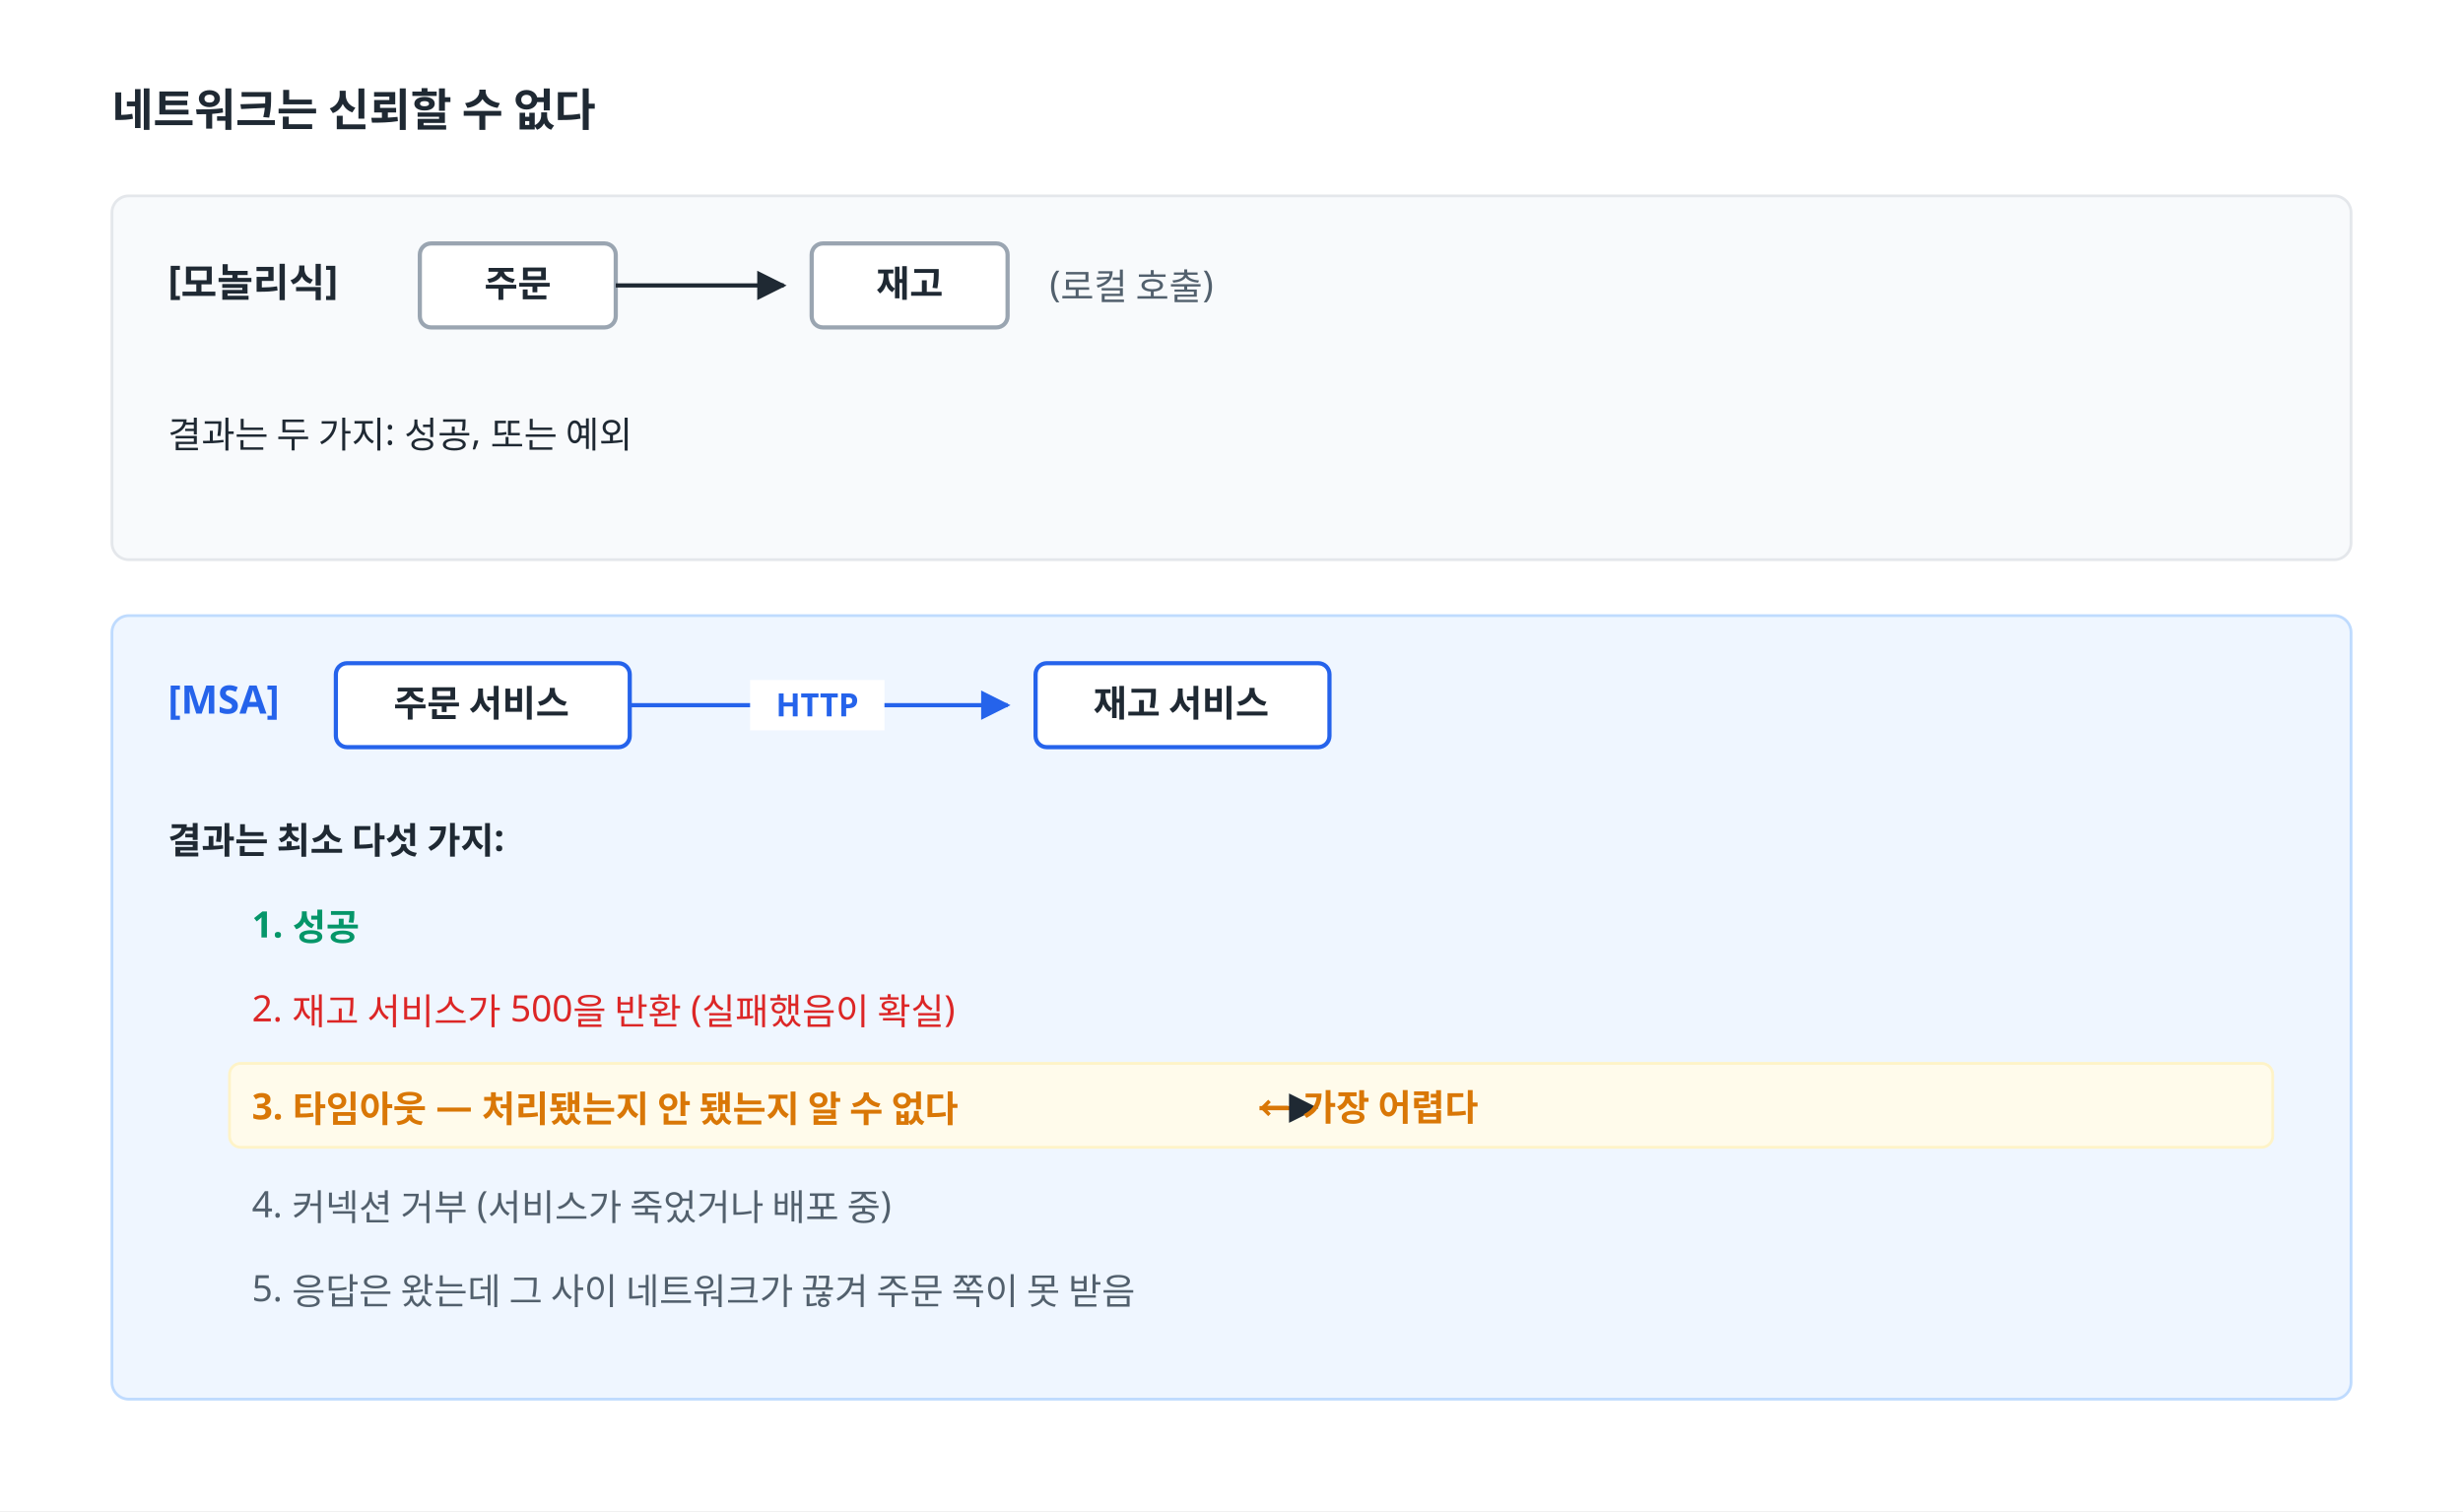
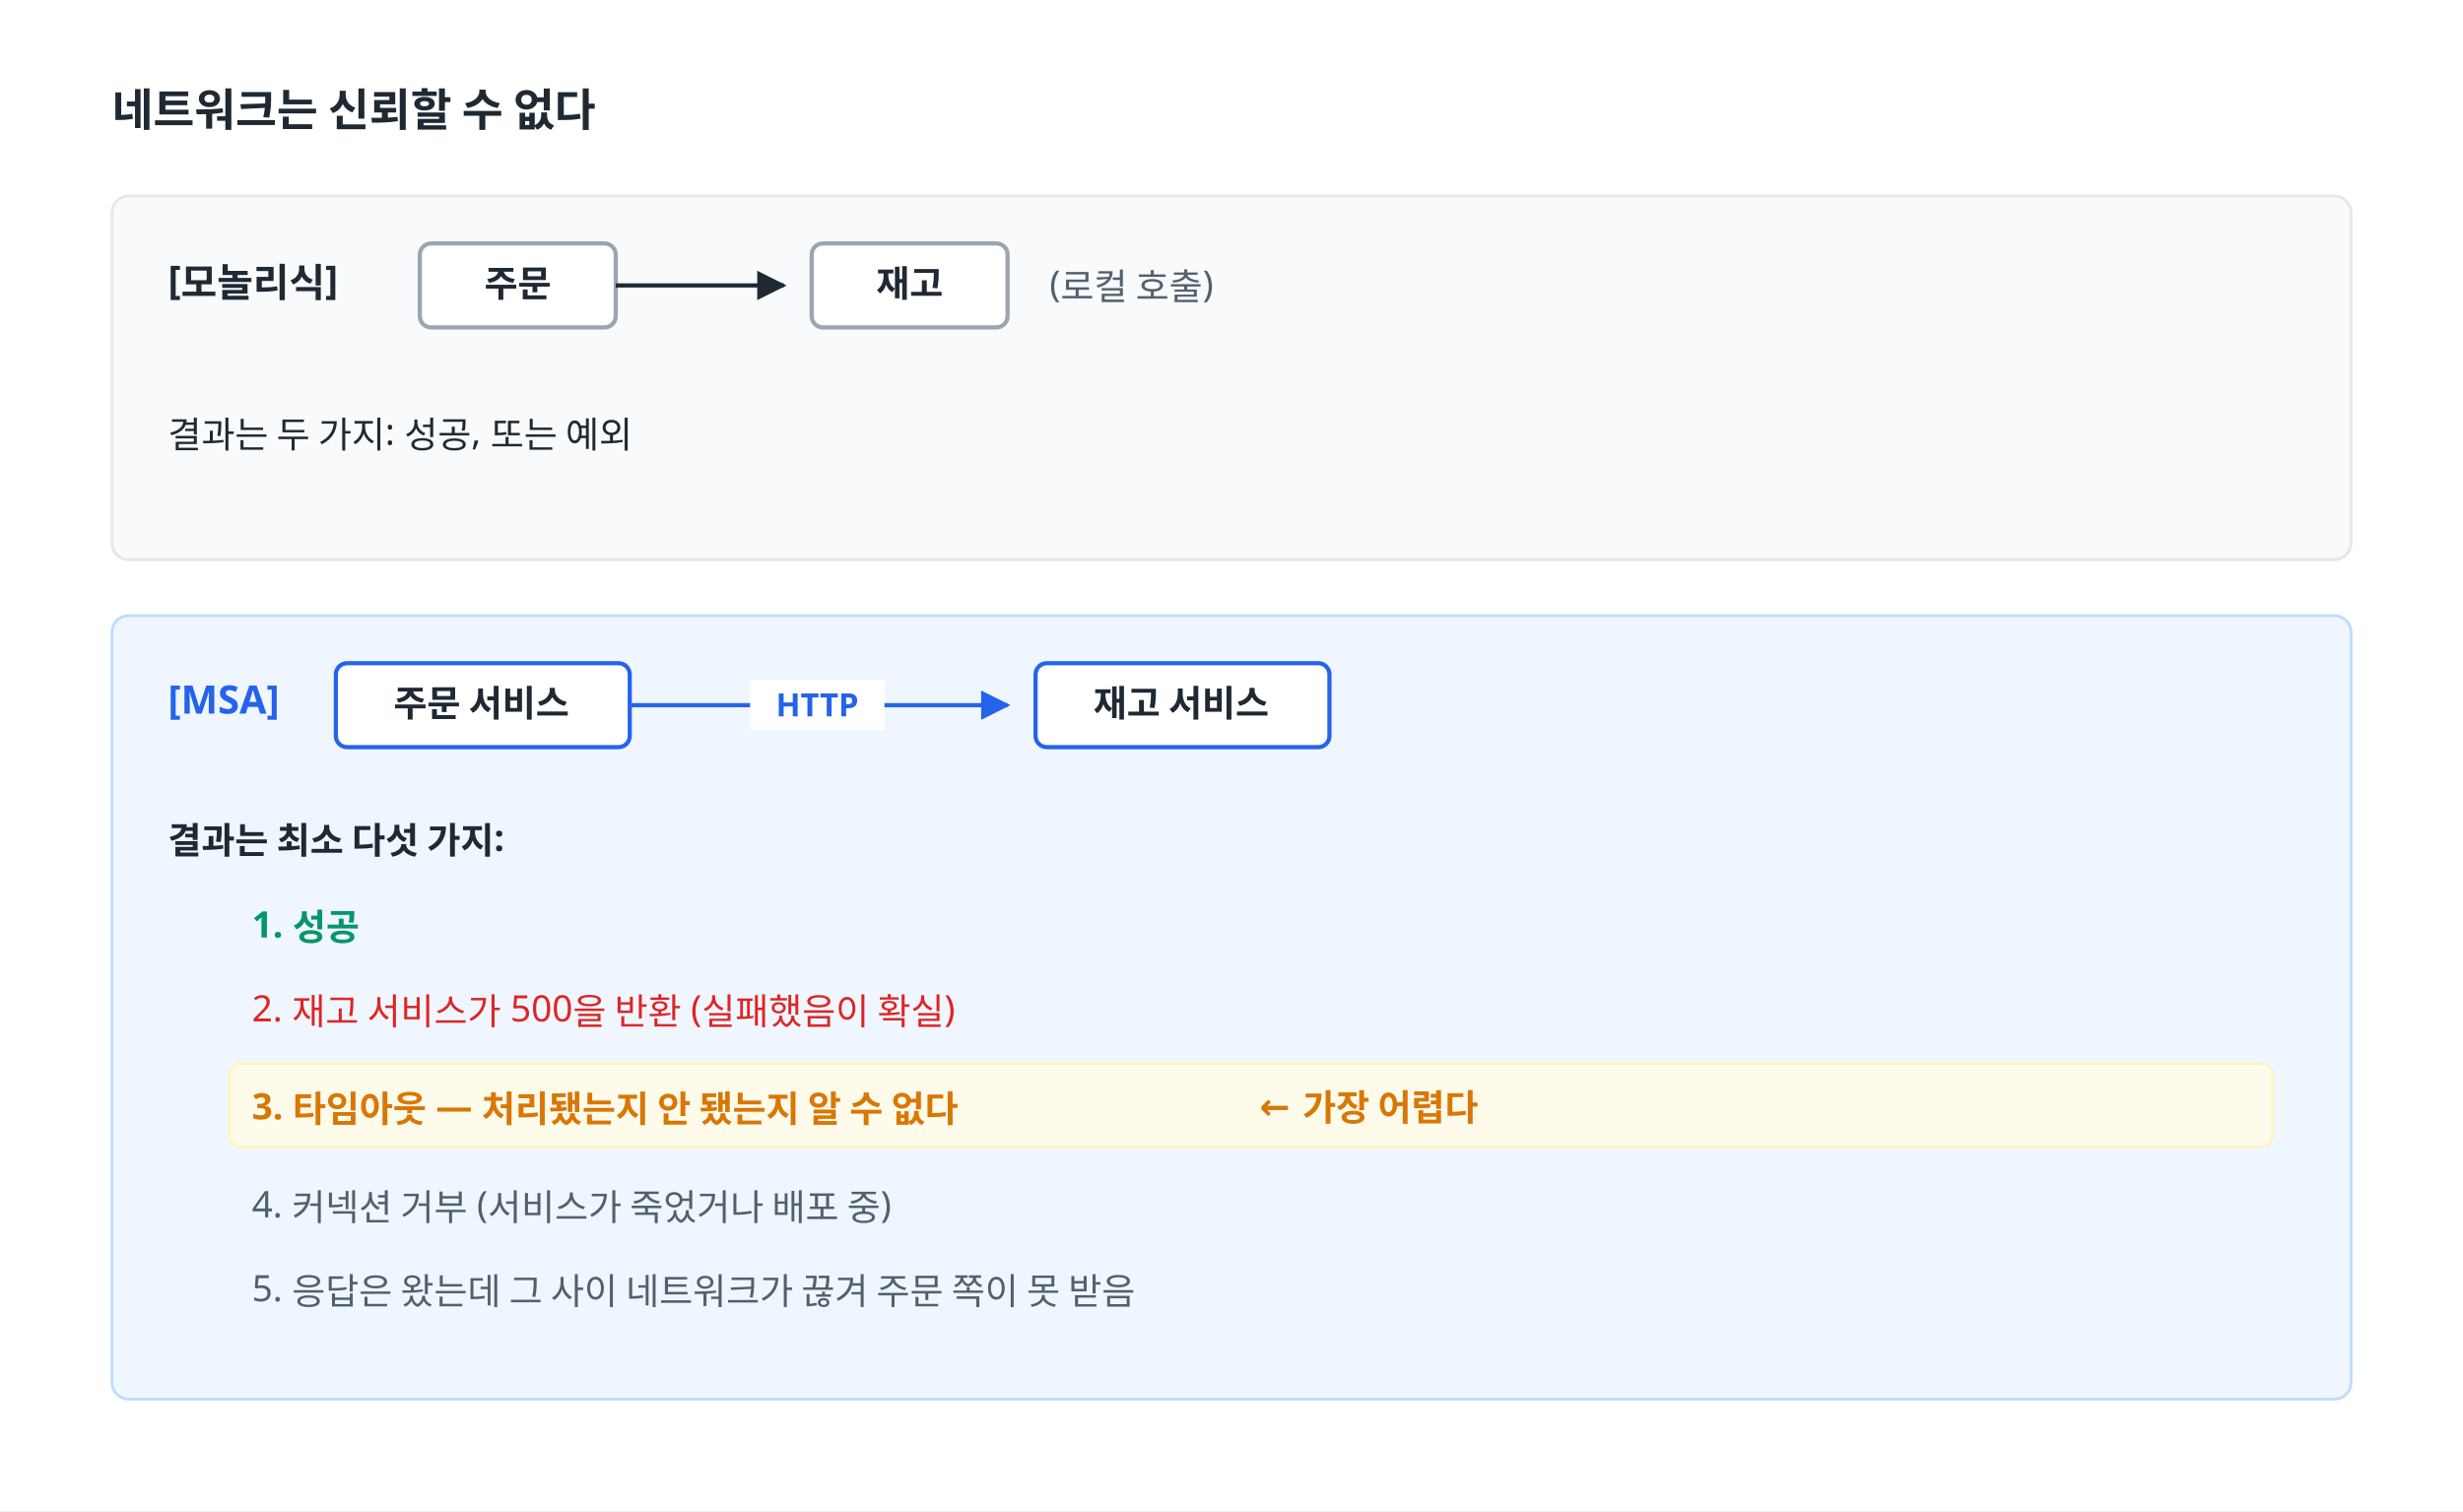
<svg xmlns="http://www.w3.org/2000/svg" viewBox="0 0 880 540" width="880" height="540" font-family="'Malgun Gothic','Apple SD Gothic Neo','Noto Sans KR','Segoe UI',sans-serif" role="img" aria-labelledby="t d">
  <rect width="880" height="540" fill="#ffffff" />
  <defs>
    <marker id="a-ink" viewBox="0 0 10 10" refX="9" refY="5" markerWidth="7" markerHeight="7" orient="auto-start-reverse">
      <path d="M0,0 L10,5 L0,10 z" fill="#1f2933" />
    </marker>
    <marker id="a-blue" viewBox="0 0 10 10" refX="9" refY="5" markerWidth="7" markerHeight="7" orient="auto-start-reverse">
      <path d="M0,0 L10,5 L0,10 z" fill="#2563eb" />
    </marker>
  </defs>
  <text x="40" y="45" font-size="16" font-weight="bold" fill="#1f2933">네트워크는 신뢰할 수 없다</text>
  <rect x="40" y="70" width="800" height="130" rx="6" fill="#f8fafc" stroke="#e4e7eb" stroke-width="1" />
  <text x="60" y="105" font-size="14" font-weight="bold" fill="#1f2933">[모놀리식]</text>
  <rect x="150" y="87" width="70" height="30" rx="4" fill="#ffffff" stroke="#9aa5b1" stroke-width="1.5" />
  <text x="185" y="106" font-size="13" font-weight="bold" fill="#1f2933" text-anchor="middle">주문</text>
  <path d="M220,102 L280,102" stroke="#1f2933" stroke-width="1.5" fill="none" marker-end="url(#a-ink)" />
  <rect x="290" y="87" width="70" height="30" rx="4" fill="#ffffff" stroke="#9aa5b1" stroke-width="1.5" />
  <text x="325" y="106" font-size="13" font-weight="bold" fill="#1f2933" text-anchor="middle">재고</text>
  <text x="375" y="106" font-size="13" fill="#52606d">(로컬 호출)</text>
  <text x="60" y="160" font-size="13" fill="#1f2933">결과는 두 가지: 성공, 또는 예외</text>
  <rect x="40" y="220" width="800" height="280" rx="6" fill="#eff6ff" stroke="#bfdbfe" stroke-width="1" />
  
   재고 서비스 --&gt;
  <text x="60" y="255" font-size="14" font-weight="bold" fill="#2563eb">[MSA]</text>
  <rect x="120" y="237" width="105" height="30" rx="4" fill="#ffffff" stroke="#2563eb" stroke-width="1.5" />
  <text x="172" y="256" font-size="13" font-weight="bold" fill="#1f2933" text-anchor="middle">주문 서비스</text>
  <path d="M225,252 L360,252" stroke="#2563eb" stroke-width="1.5" fill="none" marker-end="url(#a-blue)" />
  <rect x="268" y="243" width="48" height="18" fill="#ffffff" />
  <text x="292" y="256" font-size="11.5" font-weight="bold" fill="#2563eb" text-anchor="middle">HTTP</text>
  <rect x="370" y="237" width="105" height="30" rx="4" fill="#ffffff" stroke="#2563eb" stroke-width="1.5" />
  <text x="422" y="256" font-size="13" font-weight="bold" fill="#1f2933" text-anchor="middle">재고 서비스</text>
  <text x="60" y="305" font-size="13" font-weight="bold" fill="#1f2933">결과는 최소 다섯 가지:</text>
  <text x="90" y="335" font-size="13" fill="#059669" font-weight="bold">1. 성공</text>
  <text x="90" y="365" font-size="13" fill="#dc2626">2. 재고 서비스가 500을 반환 (실패했음이 확실)</text>
  <rect x="82" y="380" width="730" height="30" rx="4" fill="#fffbeb" stroke="#fef3c7" stroke-width="1" />
  <text x="90" y="400" font-size="13" font-weight="bold" fill="#d97706">3. 타임아웃 — 처리됐는지 안 됐는지 알 수 없다</text>
-   <path d="M450,396 L470,396" stroke="#d97706" stroke-width="1.5" fill="none" marker-end="url(#a-ink)" />
  <text x="450" y="400" font-size="13" font-weight="bold" fill="#d97706">← 가장 어렵다</text>
  <text x="90" y="435" font-size="13" fill="#52606d">4. 커넥션 거부 (서비스가 죽었거나 배포 중)</text>
  <text x="90" y="465" font-size="13" fill="#52606d">5. 응답은 왔는데 그 사이 네트워크가 끊겨 주문 쪽이 못 받음</text>
</svg>
